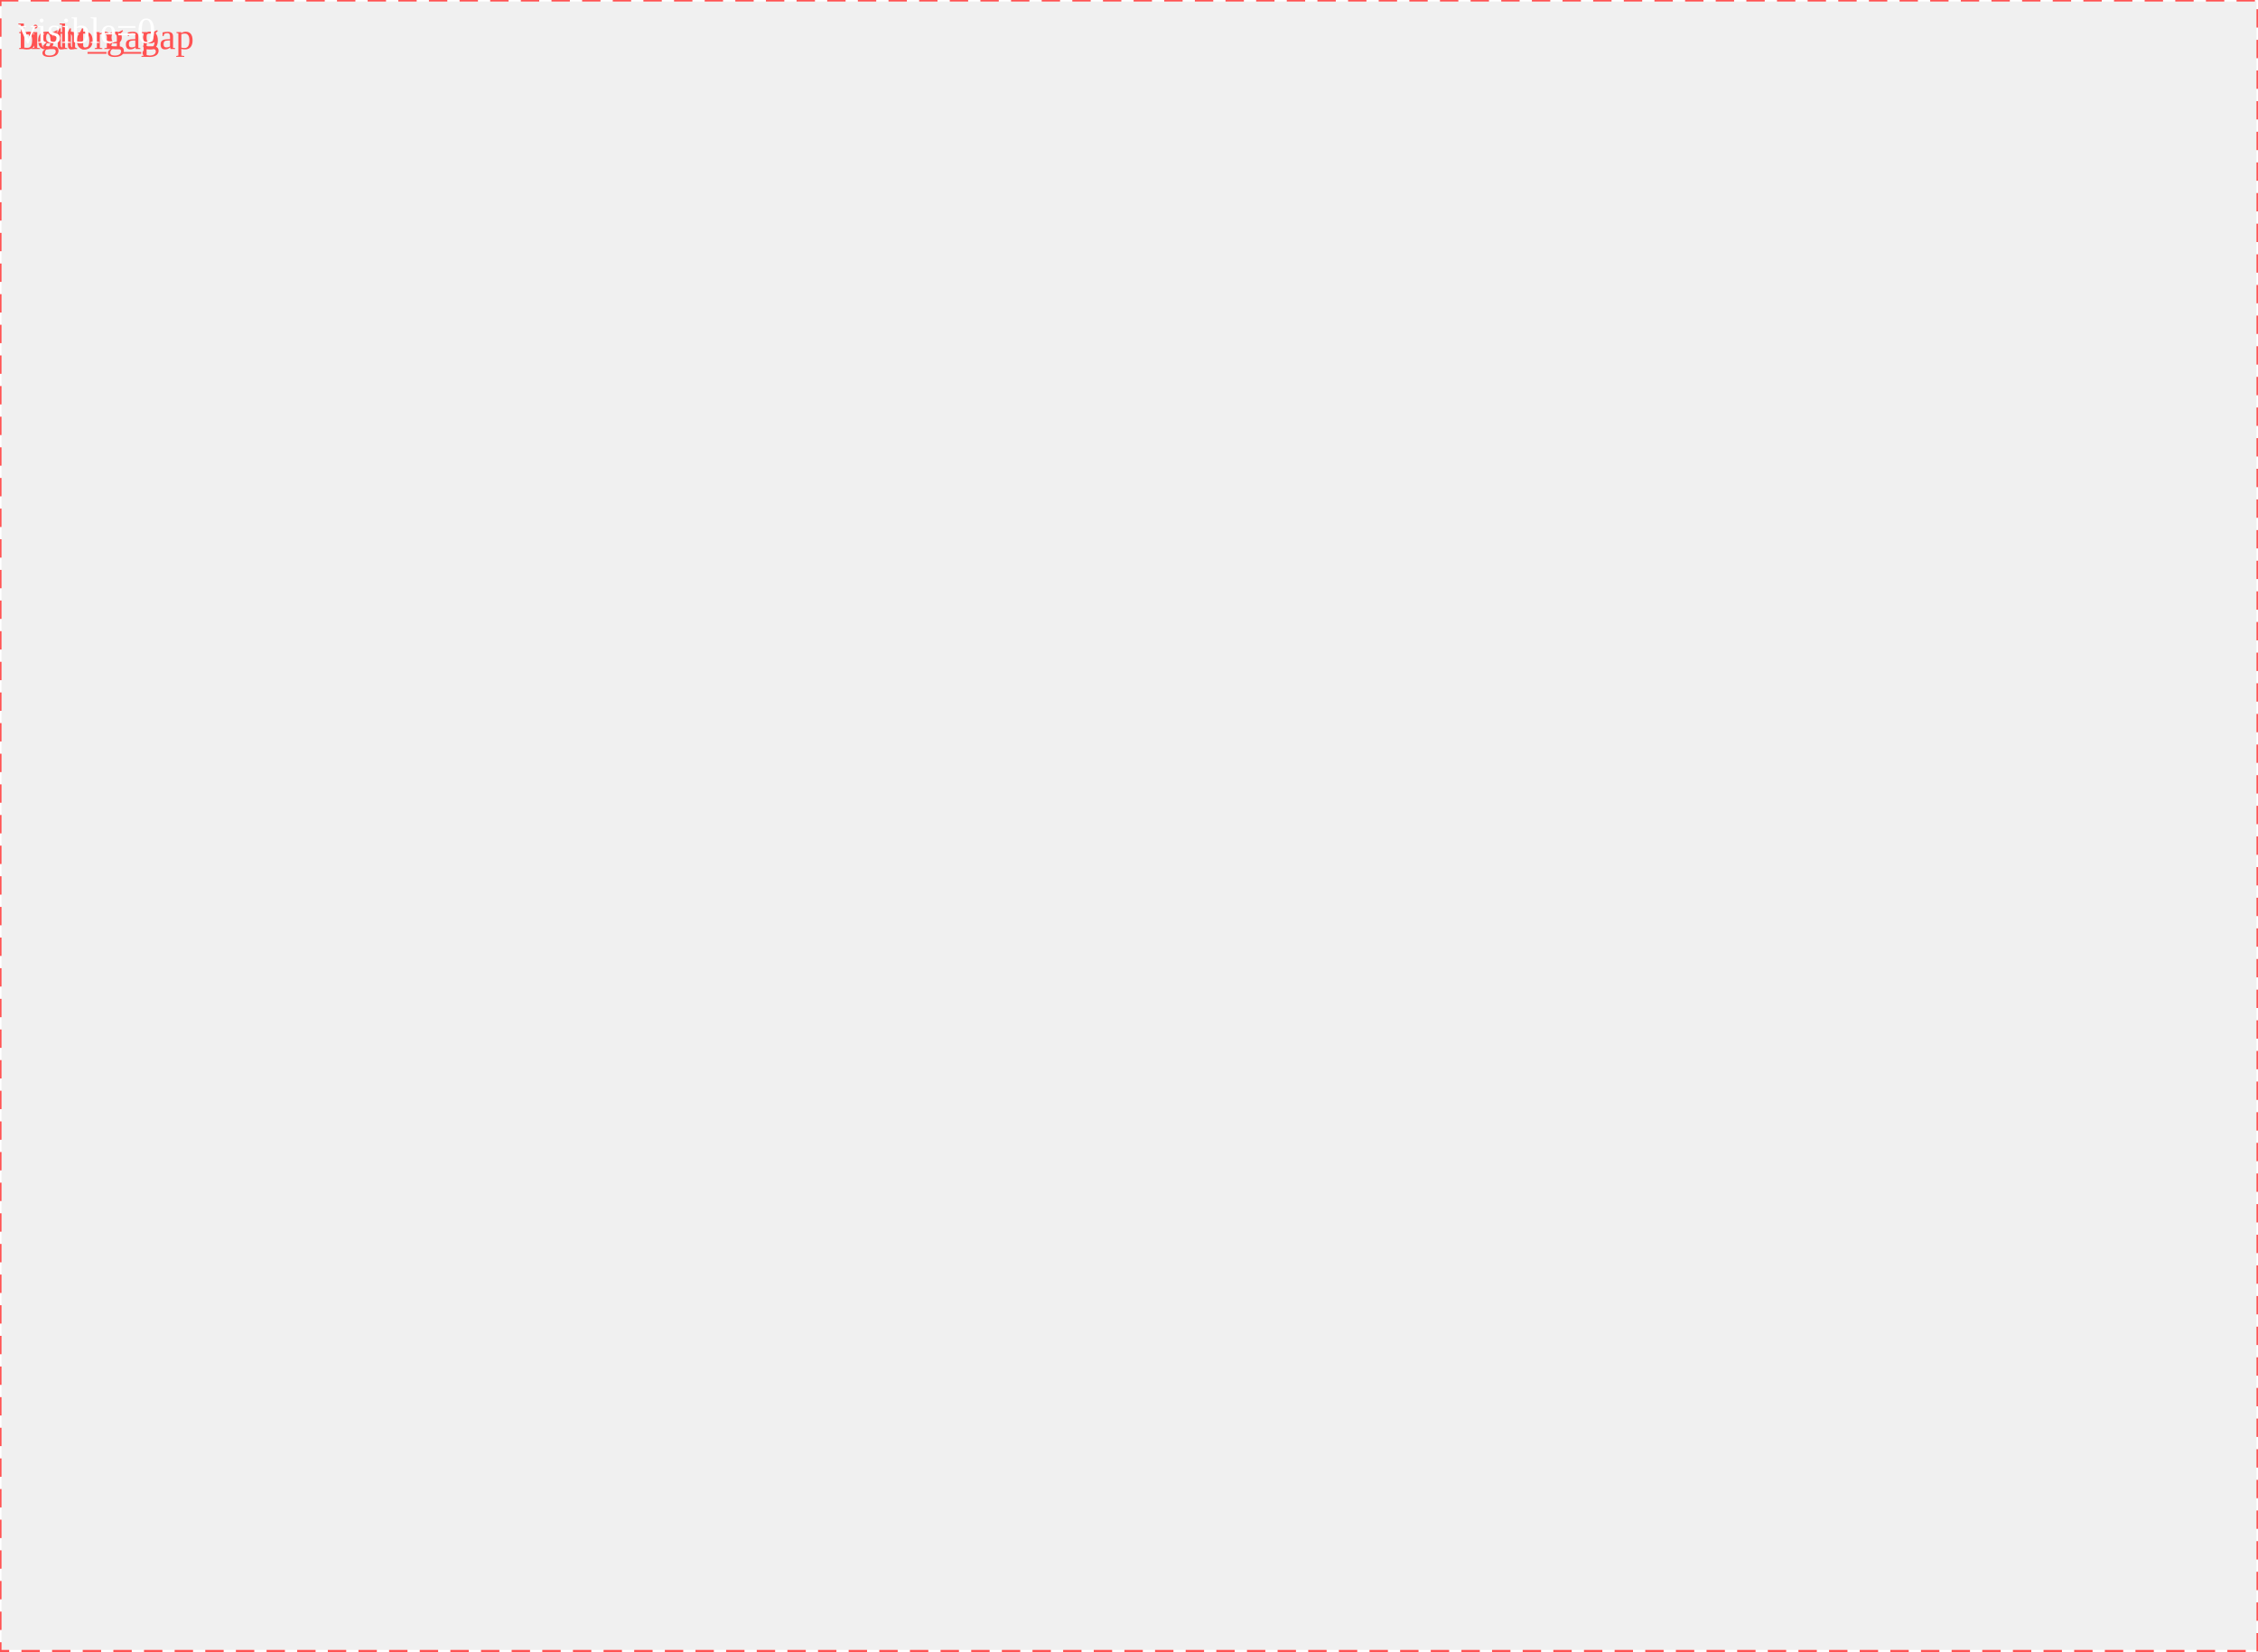
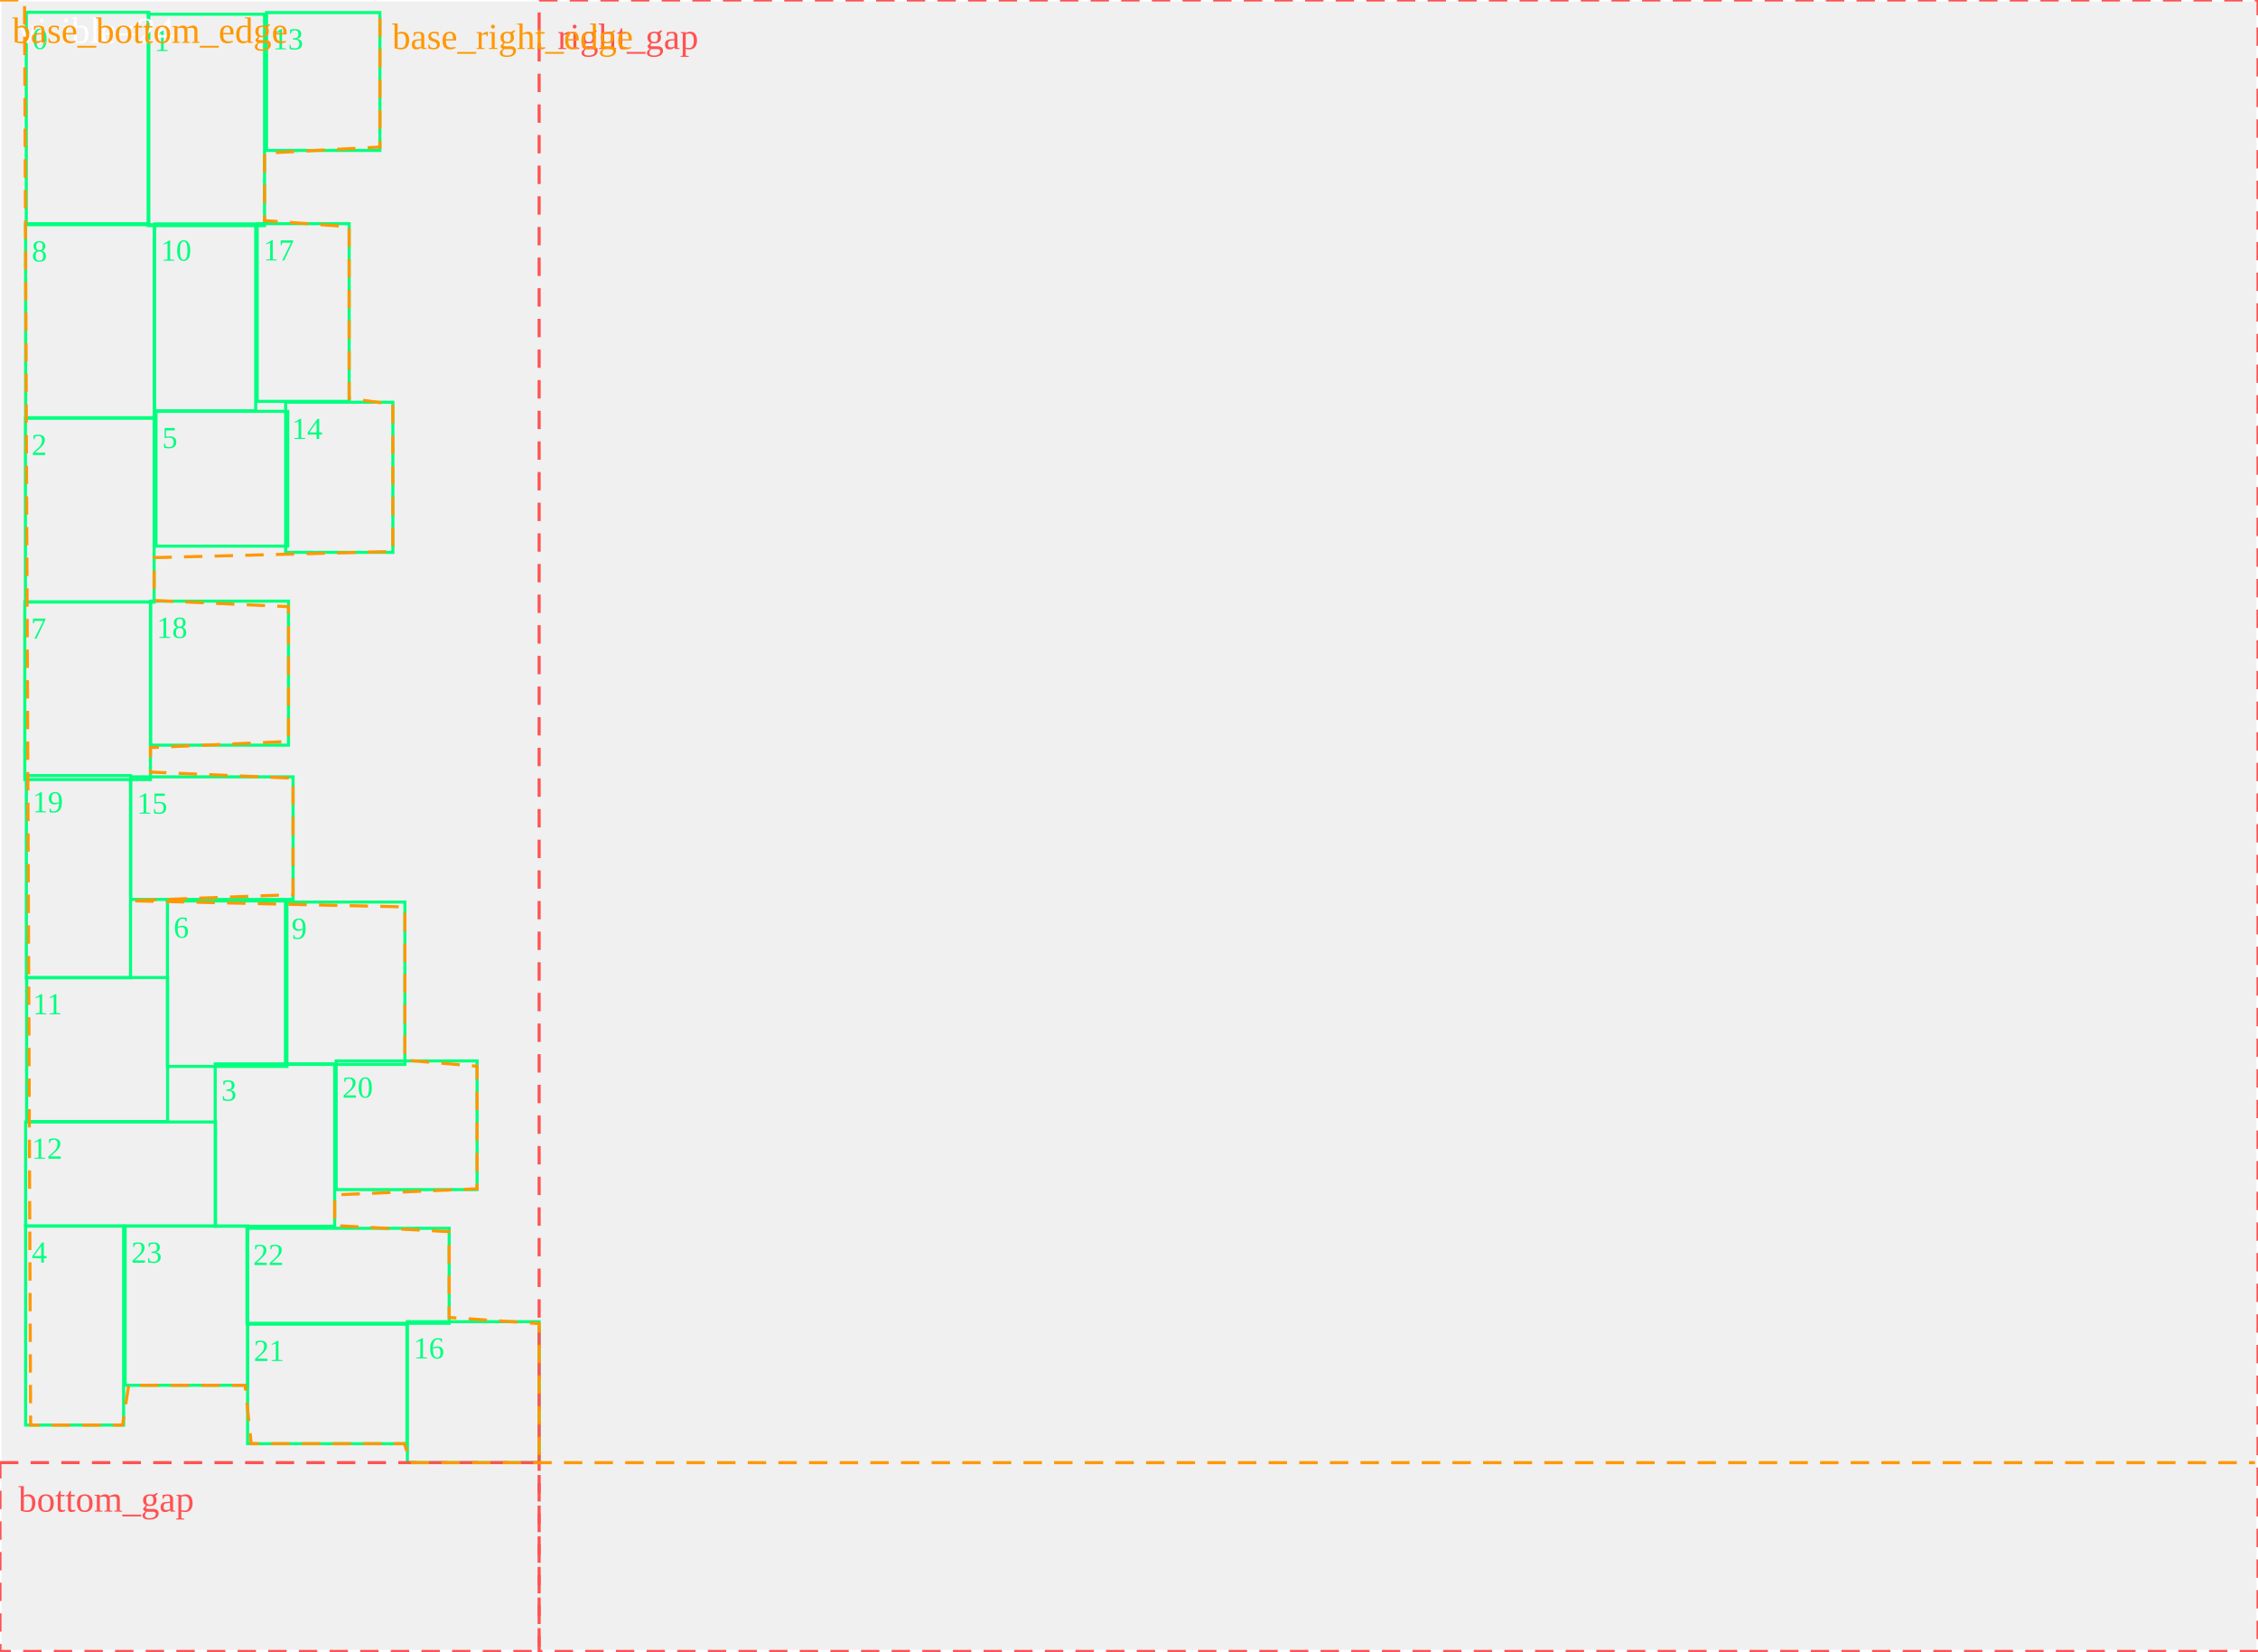
<svg xmlns="http://www.w3.org/2000/svg" width="737" height="539" viewBox="0 0 737 539">
  <rect x="0" y="0" width="100%" height="100%" fill="none" stroke="#ffffff" stroke-width="1" />
  <g id="bboxes">
-     <rect x="0.000" y="0" width="737.000" height="539.000" fill="none" stroke="#ff5252" stroke-width="1" stroke-dasharray="6,4" />
-     <text x="6.000" y="16" fill="#ff5252" font-size="12">right_gap</text>
-     <rect x="0" y="0.000" width="0.000" height="539.000" fill="none" stroke="#ff5252" stroke-width="1" stroke-dasharray="6,4" />
-     <text x="6" y="16.000" fill="#ff5252" font-size="12">bottom_gap</text>
-     <text x="6" y="14" fill="#ffffff" font-size="12">visible=0</text>
+     <rect x="8.576" y="4.018" width="40.000" height="69.000" fill="none" stroke="#00ff7f" stroke-width="1" />
+     <text x="10.576" y="16.018" fill="#00ff7f" font-size="10">0</text>
+     <rect x="48.344" y="4.641" width="38.000" height="69.000" fill="none" stroke="#00ff7f" stroke-width="1" />
+     <text x="50.344" y="16.641" fill="#00ff7f" font-size="10">1</text>
+     <rect x="8.299" y="136.506" width="42.000" height="60.000" fill="none" stroke="#00ff7f" stroke-width="1" />
+     <text x="10.299" y="148.506" fill="#00ff7f" font-size="10">2</text>
+     <rect x="70.236" y="347.232" width="39.000" height="53.000" fill="none" stroke="#00ff7f" stroke-width="1" />
+     <text x="72.236" y="359.232" fill="#00ff7f" font-size="10">3</text>
+     <rect x="8.350" y="400.118" width="32.000" height="65.000" fill="none" stroke="#00ff7f" stroke-width="1" />
+     <text x="10.350" y="412.118" fill="#00ff7f" font-size="10">4</text>
+     <rect x="50.928" y="134.251" width="43.000" height="44.000" fill="none" stroke="#00ff7f" stroke-width="1" />
+     <text x="52.928" y="146.251" fill="#00ff7f" font-size="10">5</text>
+     <rect x="54.655" y="294.068" width="39.000" height="54.000" fill="none" stroke="#00ff7f" stroke-width="1" />
+     <text x="56.655" y="306.068" fill="#00ff7f" font-size="10">6</text>
+     <rect x="8.099" y="196.438" width="41.000" height="58.000" fill="none" stroke="#00ff7f" stroke-width="1" />
+     <text x="10.099" y="208.438" fill="#00ff7f" font-size="10">7</text>
+     <rect x="8.372" y="73.336" width="42.000" height="63.000" fill="none" stroke="#00ff7f" stroke-width="1" />
+     <text x="10.372" y="85.336" fill="#00ff7f" font-size="10">8</text>
+     <rect x="93.159" y="294.420" width="39.000" height="53.000" fill="none" stroke="#00ff7f" stroke-width="1" />
+     <text x="95.159" y="306.420" fill="#00ff7f" font-size="10">9</text>
+     <rect x="50.461" y="73.081" width="33.000" height="61.000" fill="none" stroke="#00ff7f" stroke-width="1" />
+     <text x="52.461" y="85.081" fill="#00ff7f" font-size="10">10</text>
+     <rect x="8.697" y="319.051" width="46.000" height="47.000" fill="none" stroke="#00ff7f" stroke-width="1" />
+     <text x="10.697" y="331.051" fill="#00ff7f" font-size="10">11</text>
+     <rect x="8.362" y="366.196" width="62.000" height="34.000" fill="none" stroke="#00ff7f" stroke-width="1" />
+     <text x="10.362" y="378.196" fill="#00ff7f" font-size="10">12</text>
+     <rect x="86.997" y="4.107" width="37.000" height="45.000" fill="none" stroke="#00ff7f" stroke-width="1" />
+     <text x="88.997" y="16.107" fill="#00ff7f" font-size="10">13</text>
+     <rect x="93.232" y="131.280" width="35.000" height="49.000" fill="none" stroke="#00ff7f" stroke-width="1" />
+     <text x="95.232" y="143.280" fill="#00ff7f" font-size="10">14</text>
+     <rect x="42.653" y="253.555" width="53.000" height="40.000" fill="none" stroke="#00ff7f" stroke-width="1" />
+     <text x="44.653" y="265.555" fill="#00ff7f" font-size="10">15</text>
+     <rect x="132.969" y="431.381" width="43.000" height="46.000" fill="none" stroke="#00ff7f" stroke-width="1" />
+     <text x="134.969" y="443.381" fill="#00ff7f" font-size="10">16</text>
+     <rect x="83.959" y="73.002" width="30.000" height="58.000" fill="none" stroke="#00ff7f" stroke-width="1" />
+     <text x="85.959" y="85.002" fill="#00ff7f" font-size="10">17</text>
+     <rect x="49.162" y="196.204" width="45.000" height="47.000" fill="none" stroke="#00ff7f" stroke-width="1" />
+     <text x="51.162" y="208.204" fill="#00ff7f" font-size="10">18</text>
+     <rect x="8.604" y="253.141" width="34.000" height="66.000" fill="none" stroke="#00ff7f" stroke-width="1" />
+     <text x="10.604" y="265.141" fill="#00ff7f" font-size="10">19</text>
+     <rect x="109.722" y="346.266" width="46.000" height="42.000" fill="none" stroke="#00ff7f" stroke-width="1" />
+     <text x="111.722" y="358.266" fill="#00ff7f" font-size="10">20</text>
+     <rect x="80.813" y="432.205" width="52.000" height="39.000" fill="none" stroke="#00ff7f" stroke-width="1" />
+     <text x="82.813" y="444.205" fill="#00ff7f" font-size="10">21</text>
+     <rect x="80.609" y="400.900" width="66.000" height="31.000" fill="none" stroke="#00ff7f" stroke-width="1" />
+     <text x="82.609" y="412.900" fill="#00ff7f" font-size="10">22</text>
+     <rect x="40.849" y="400.132" width="40.000" height="52.000" fill="none" stroke="#00ff7f" stroke-width="1" />
+     <text x="42.849" y="412.132" fill="#00ff7f" font-size="10">23</text>
+     <rect x="175.969" y="0" width="561.031" height="539.000" fill="none" stroke="#ff5252" stroke-width="1" stroke-dasharray="6,4" />
+     <text x="181.969" y="16" fill="#ff5252" font-size="12">right_gap</text>
+     <rect x="0" y="477.381" width="175.969" height="61.619" fill="none" stroke="#ff5252" stroke-width="1" stroke-dasharray="6,4" />
+     <text x="6" y="493.381" fill="#ff5252" font-size="12">bottom_gap</text>
+     <text x="6" y="14" fill="#ffffff" font-size="12">visible=24</text>
+     <path d="M 123.997 6.000 L 123.997 8.000 L 123.997 10.000 L 123.997 12.000 L 123.997 14.000 L 123.997 16.000 L 123.997 18.000 L 123.997 20.000 L 123.997 22.000 L 123.997 24.000 L 123.997 26.000 L 123.997 28.000 L 123.997 30.000 L 123.997 32.000 L 123.997 34.000 L 123.997 36.000 L 123.997 38.000 L 123.997 40.000 L 123.997 42.000 L 123.997 44.000 L 123.997 46.000 L 123.997 48.000 L 86.344 50.000 L 86.344 52.000 L 86.344 54.000 L 86.344 56.000 L 86.344 58.000 L 86.344 60.000 L 86.344 62.000 L 86.344 64.000 L 86.344 66.000 L 86.344 68.000 L 86.344 70.000 L 86.344 72.000 L 113.959 74.000 L 113.959 76.000 L 113.959 78.000 L 113.959 80.000 L 113.959 82.000 L 113.959 84.000 L 113.959 86.000 L 113.959 88.000 L 113.959 90.000 L 113.959 92.000 L 113.959 94.000 L 113.959 96.000 L 113.959 98.000 L 113.959 100.000 L 113.959 102.000 L 113.959 104.000 L 113.959 106.000 L 113.959 108.000 L 113.959 110.000 L 113.959 112.000 L 113.959 114.000 L 113.959 116.000 L 113.959 118.000 L 113.959 120.000 L 113.959 122.000 L 113.959 124.000 L 113.959 126.000 L 113.959 128.000 L 113.959 130.000 L 128.232 132.000 L 128.232 134.000 L 128.232 136.000 L 128.232 138.000 L 128.232 140.000 L 128.232 142.000 L 128.232 144.000 L 128.232 146.000 L 128.232 148.000 L 128.232 150.000 L 128.232 152.000 L 128.232 154.000 L 128.232 156.000 L 128.232 158.000 L 128.232 160.000 L 128.232 162.000 L 128.232 164.000 L 128.232 166.000 L 128.232 168.000 L 128.232 170.000 L 128.232 172.000 L 128.232 174.000 L 128.232 176.000 L 128.232 178.000 L 128.232 180.000 L 50.299 182.000 L 50.299 184.000 L 50.299 186.000 L 50.299 188.000 L 50.299 190.000 L 50.299 192.000 L 50.299 194.000 L 50.299 196.000 L 94.162 198.000 L 94.162 200.000 L 94.162 202.000 L 94.162 204.000 L 94.162 206.000 L 94.162 208.000 L 94.162 210.000 L 94.162 212.000 L 94.162 214.000 L 94.162 216.000 L 94.162 218.000 L 94.162 220.000 L 94.162 222.000 L 94.162 224.000 L 94.162 226.000 L 94.162 228.000 L 94.162 230.000 L 94.162 232.000 L 94.162 234.000 L 94.162 236.000 L 94.162 238.000 L 94.162 240.000 L 94.162 242.000 L 49.099 244.000 L 49.099 246.000 L 49.099 248.000 L 49.099 250.000 L 49.099 252.000 L 95.653 254.000 L 95.653 256.000 L 95.653 258.000 L 95.653 260.000 L 95.653 262.000 L 95.653 264.000 L 95.653 266.000 L 95.653 268.000 L 95.653 270.000 L 95.653 272.000 L 95.653 274.000 L 95.653 276.000 L 95.653 278.000 L 95.653 280.000 L 95.653 282.000 L 95.653 284.000 L 95.653 286.000 L 95.653 288.000 L 95.653 290.000 L 95.653 292.000 L 42.604 294.000 L 132.159 296.000 L 132.159 298.000 L 132.159 300.000 L 132.159 302.000 L 132.159 304.000 L 132.159 306.000 L 132.159 308.000 L 132.159 310.000 L 132.159 312.000 L 132.159 314.000 L 132.159 316.000 L 132.159 318.000 L 132.159 320.000 L 132.159 322.000 L 132.159 324.000 L 132.159 326.000 L 132.159 328.000 L 132.159 330.000 L 132.159 332.000 L 132.159 334.000 L 132.159 336.000 L 132.159 338.000 L 132.159 340.000 L 132.159 342.000 L 132.159 344.000 L 132.159 346.000 L 155.722 348.000 L 155.722 350.000 L 155.722 352.000 L 155.722 354.000 L 155.722 356.000 L 155.722 358.000 L 155.722 360.000 L 155.722 362.000 L 155.722 364.000 L 155.722 366.000 L 155.722 368.000 L 155.722 370.000 L 155.722 372.000 L 155.722 374.000 L 155.722 376.000 L 155.722 378.000 L 155.722 380.000 L 155.722 382.000 L 155.722 384.000 L 155.722 386.000 L 155.722 388.000 L 109.236 390.000 L 109.236 392.000 L 109.236 394.000 L 109.236 396.000 L 109.236 398.000 L 109.236 400.000 L 146.609 402.000 L 146.609 404.000 L 146.609 406.000 L 146.609 408.000 L 146.609 410.000 L 146.609 412.000 L 146.609 414.000 L 146.609 416.000 L 146.609 418.000 L 146.609 420.000 L 146.609 422.000 L 146.609 424.000 L 146.609 426.000 L 146.609 428.000 L 146.609 430.000 L 175.969 432.000 L 175.969 434.000 L 175.969 436.000 L 175.969 438.000 L 175.969 440.000 L 175.969 442.000 L 175.969 444.000 L 175.969 446.000 L 175.969 448.000 L 175.969 450.000 L 175.969 452.000 L 175.969 454.000 L 175.969 456.000 L 175.969 458.000 L 175.969 460.000 L 175.969 462.000 L 175.969 464.000 L 175.969 466.000 L 175.969 468.000 L 175.969 470.000 L 175.969 472.000 L 175.969 474.000 L 175.969 476.000" fill="none" stroke="#ff9800" stroke-width="1" stroke-dasharray="6,4" />
+     <text x="127.997" y="16.000" fill="#ff9800" font-size="12">base_right_edge</text>
+     <path d="M 0.000 0.000 L 2.000 0.000 L 4.000 0.000 L 6.000 0.000 L 8.000 0.000 L 10.000 465.118 L 12.000 465.118 L 14.000 465.118 L 16.000 465.118 L 18.000 465.118 L 20.000 465.118 L 22.000 465.118 L 24.000 465.118 L 26.000 465.118 L 28.000 465.118 L 30.000 465.118 L 32.000 465.118 L 34.000 465.118 L 36.000 465.118 L 38.000 465.118 L 40.000 465.118 L 42.000 452.132 L 44.000 452.132 L 46.000 452.132 L 48.000 452.132 L 50.000 452.132 L 52.000 452.132 L 54.000 452.132 L 56.000 452.132 L 58.000 452.132 L 60.000 452.132 L 62.000 452.132 L 64.000 452.132 L 66.000 452.132 L 68.000 452.132 L 70.000 452.132 L 72.000 452.132 L 74.000 452.132 L 76.000 452.132 L 78.000 452.132 L 80.000 452.132 L 82.000 471.205 L 84.000 471.205 L 86.000 471.205 L 88.000 471.205 L 90.000 471.205 L 92.000 471.205 L 94.000 471.205 L 96.000 471.205 L 98.000 471.205 L 100.000 471.205 L 102.000 471.205 L 104.000 471.205 L 106.000 471.205 L 108.000 471.205 L 110.000 471.205 L 112.000 471.205 L 114.000 471.205 L 116.000 471.205 L 118.000 471.205 L 120.000 471.205 L 122.000 471.205 L 124.000 471.205 L 126.000 471.205 L 128.000 471.205 L 130.000 471.205 L 132.000 471.205 L 134.000 477.381 L 136.000 477.381 L 138.000 477.381 L 140.000 477.381 L 142.000 477.381 L 144.000 477.381 L 146.000 477.381 L 148.000 477.381 L 150.000 477.381 L 152.000 477.381 L 154.000 477.381 L 156.000 477.381 L 158.000 477.381 L 160.000 477.381 L 162.000 477.381 L 164.000 477.381 L 166.000 477.381 L 168.000 477.381 L 170.000 477.381 L 172.000 477.381 L 174.000 477.381 L 176.000 477.381 L 178.000 477.381 L 180.000 477.381 L 182.000 477.381 L 184.000 477.381 L 186.000 477.381 L 188.000 477.381 L 190.000 477.381 L 192.000 477.381 L 194.000 477.381 L 196.000 477.381 L 198.000 477.381 L 200.000 477.381 L 202.000 477.381 L 204.000 477.381 L 206.000 477.381 L 208.000 477.381 L 210.000 477.381 L 212.000 477.381 L 214.000 477.381 L 216.000 477.381 L 218.000 477.381 L 220.000 477.381 L 222.000 477.381 L 224.000 477.381 L 226.000 477.381 L 228.000 477.381 L 230.000 477.381 L 232.000 477.381 L 234.000 477.381 L 236.000 477.381 L 238.000 477.381 L 240.000 477.381 L 242.000 477.381 L 244.000 477.381 L 246.000 477.381 L 248.000 477.381 L 250.000 477.381 L 252.000 477.381 L 254.000 477.381 L 256.000 477.381 L 258.000 477.381 L 260.000 477.381 L 262.000 477.381 L 264.000 477.381 L 266.000 477.381 L 268.000 477.381 L 270.000 477.381 L 272.000 477.381 L 274.000 477.381 L 276.000 477.381 L 278.000 477.381 L 280.000 477.381 L 282.000 477.381 L 284.000 477.381 L 286.000 477.381 L 288.000 477.381 L 290.000 477.381 L 292.000 477.381 L 294.000 477.381 L 296.000 477.381 L 298.000 477.381 L 300.000 477.381 L 302.000 477.381 L 304.000 477.381 L 306.000 477.381 L 308.000 477.381 L 310.000 477.381 L 312.000 477.381 L 314.000 477.381 L 316.000 477.381 L 318.000 477.381 L 320.000 477.381 L 322.000 477.381 L 324.000 477.381 L 326.000 477.381 L 328.000 477.381 L 330.000 477.381 L 332.000 477.381 L 334.000 477.381 L 336.000 477.381 L 338.000 477.381 L 340.000 477.381 L 342.000 477.381 L 344.000 477.381 L 346.000 477.381 L 348.000 477.381 L 350.000 477.381 L 352.000 477.381 L 354.000 477.381 L 356.000 477.381 L 358.000 477.381 L 360.000 477.381 L 362.000 477.381 L 364.000 477.381 L 366.000 477.381 L 368.000 477.381 L 370.000 477.381 L 372.000 477.381 L 374.000 477.381 L 376.000 477.381 L 378.000 477.381 L 380.000 477.381 L 382.000 477.381 L 384.000 477.381 L 386.000 477.381 L 388.000 477.381 L 390.000 477.381 L 392.000 477.381 L 394.000 477.381 L 396.000 477.381 L 398.000 477.381 L 400.000 477.381 L 402.000 477.381 L 404.000 477.381 L 406.000 477.381 L 408.000 477.381 L 410.000 477.381 L 412.000 477.381 L 414.000 477.381 L 416.000 477.381 L 418.000 477.381 L 420.000 477.381 L 422.000 477.381 L 424.000 477.381 L 426.000 477.381 L 428.000 477.381 L 430.000 477.381 L 432.000 477.381 L 434.000 477.381 L 436.000 477.381 L 438.000 477.381 L 440.000 477.381 L 442.000 477.381 L 444.000 477.381 L 446.000 477.381 L 448.000 477.381 L 450.000 477.381 L 452.000 477.381 L 454.000 477.381 L 456.000 477.381 L 458.000 477.381 L 460.000 477.381 L 462.000 477.381 L 464.000 477.381 L 466.000 477.381 L 468.000 477.381 L 470.000 477.381 L 472.000 477.381 L 474.000 477.381 L 476.000 477.381 L 478.000 477.381 L 480.000 477.381 L 482.000 477.381 L 484.000 477.381 L 486.000 477.381 L 488.000 477.381 L 490.000 477.381 L 492.000 477.381 L 494.000 477.381 L 496.000 477.381 L 498.000 477.381 L 500.000 477.381 L 502.000 477.381 L 504.000 477.381 L 506.000 477.381 L 508.000 477.381 L 510.000 477.381 L 512.000 477.381 L 514.000 477.381 L 516.000 477.381 L 518.000 477.381 L 520.000 477.381 L 522.000 477.381 L 524.000 477.381 L 526.000 477.381 L 528.000 477.381 L 530.000 477.381 L 532.000 477.381 L 534.000 477.381 L 536.000 477.381 L 538.000 477.381 L 540.000 477.381 L 542.000 477.381 L 544.000 477.381 L 546.000 477.381 L 548.000 477.381 L 550.000 477.381 L 552.000 477.381 L 554.000 477.381 L 556.000 477.381 L 558.000 477.381 L 560.000 477.381 L 562.000 477.381 L 564.000 477.381 L 566.000 477.381 L 568.000 477.381 L 570.000 477.381 L 572.000 477.381 L 574.000 477.381 L 576.000 477.381 L 578.000 477.381 L 580.000 477.381 L 582.000 477.381 L 584.000 477.381 L 586.000 477.381 L 588.000 477.381 L 590.000 477.381 L 592.000 477.381 L 594.000 477.381 L 596.000 477.381 L 598.000 477.381 L 600.000 477.381 L 602.000 477.381 L 604.000 477.381 L 606.000 477.381 L 608.000 477.381 L 610.000 477.381 L 612.000 477.381 L 614.000 477.381 L 616.000 477.381 L 618.000 477.381 L 620.000 477.381 L 622.000 477.381 L 624.000 477.381 L 626.000 477.381 L 628.000 477.381 L 630.000 477.381 L 632.000 477.381 L 634.000 477.381 L 636.000 477.381 L 638.000 477.381 L 640.000 477.381 L 642.000 477.381 L 644.000 477.381 L 646.000 477.381 L 648.000 477.381 L 650.000 477.381 L 652.000 477.381 L 654.000 477.381 L 656.000 477.381 L 658.000 477.381 L 660.000 477.381 L 662.000 477.381 L 664.000 477.381 L 666.000 477.381 L 668.000 477.381 L 670.000 477.381 L 672.000 477.381 L 674.000 477.381 L 676.000 477.381 L 678.000 477.381 L 680.000 477.381 L 682.000 477.381 L 684.000 477.381 L 686.000 477.381 L 688.000 477.381 L 690.000 477.381 L 692.000 477.381 L 694.000 477.381 L 696.000 477.381 L 698.000 477.381 L 700.000 477.381 L 702.000 477.381 L 704.000 477.381 L 706.000 477.381 L 708.000 477.381 L 710.000 477.381 L 712.000 477.381 L 714.000 477.381 L 716.000 477.381 L 718.000 477.381 L 720.000 477.381 L 722.000 477.381 L 724.000 477.381 L 726.000 477.381 L 728.000 477.381 L 730.000 477.381 L 732.000 477.381 L 734.000 477.381 L 736.000 477.381" fill="none" stroke="#ff9800" stroke-width="1" stroke-dasharray="6,4" />
+     <text x="4.000" y="14.000" fill="#ff9800" font-size="12">base_bottom_edge</text>
  </g>
</svg>
